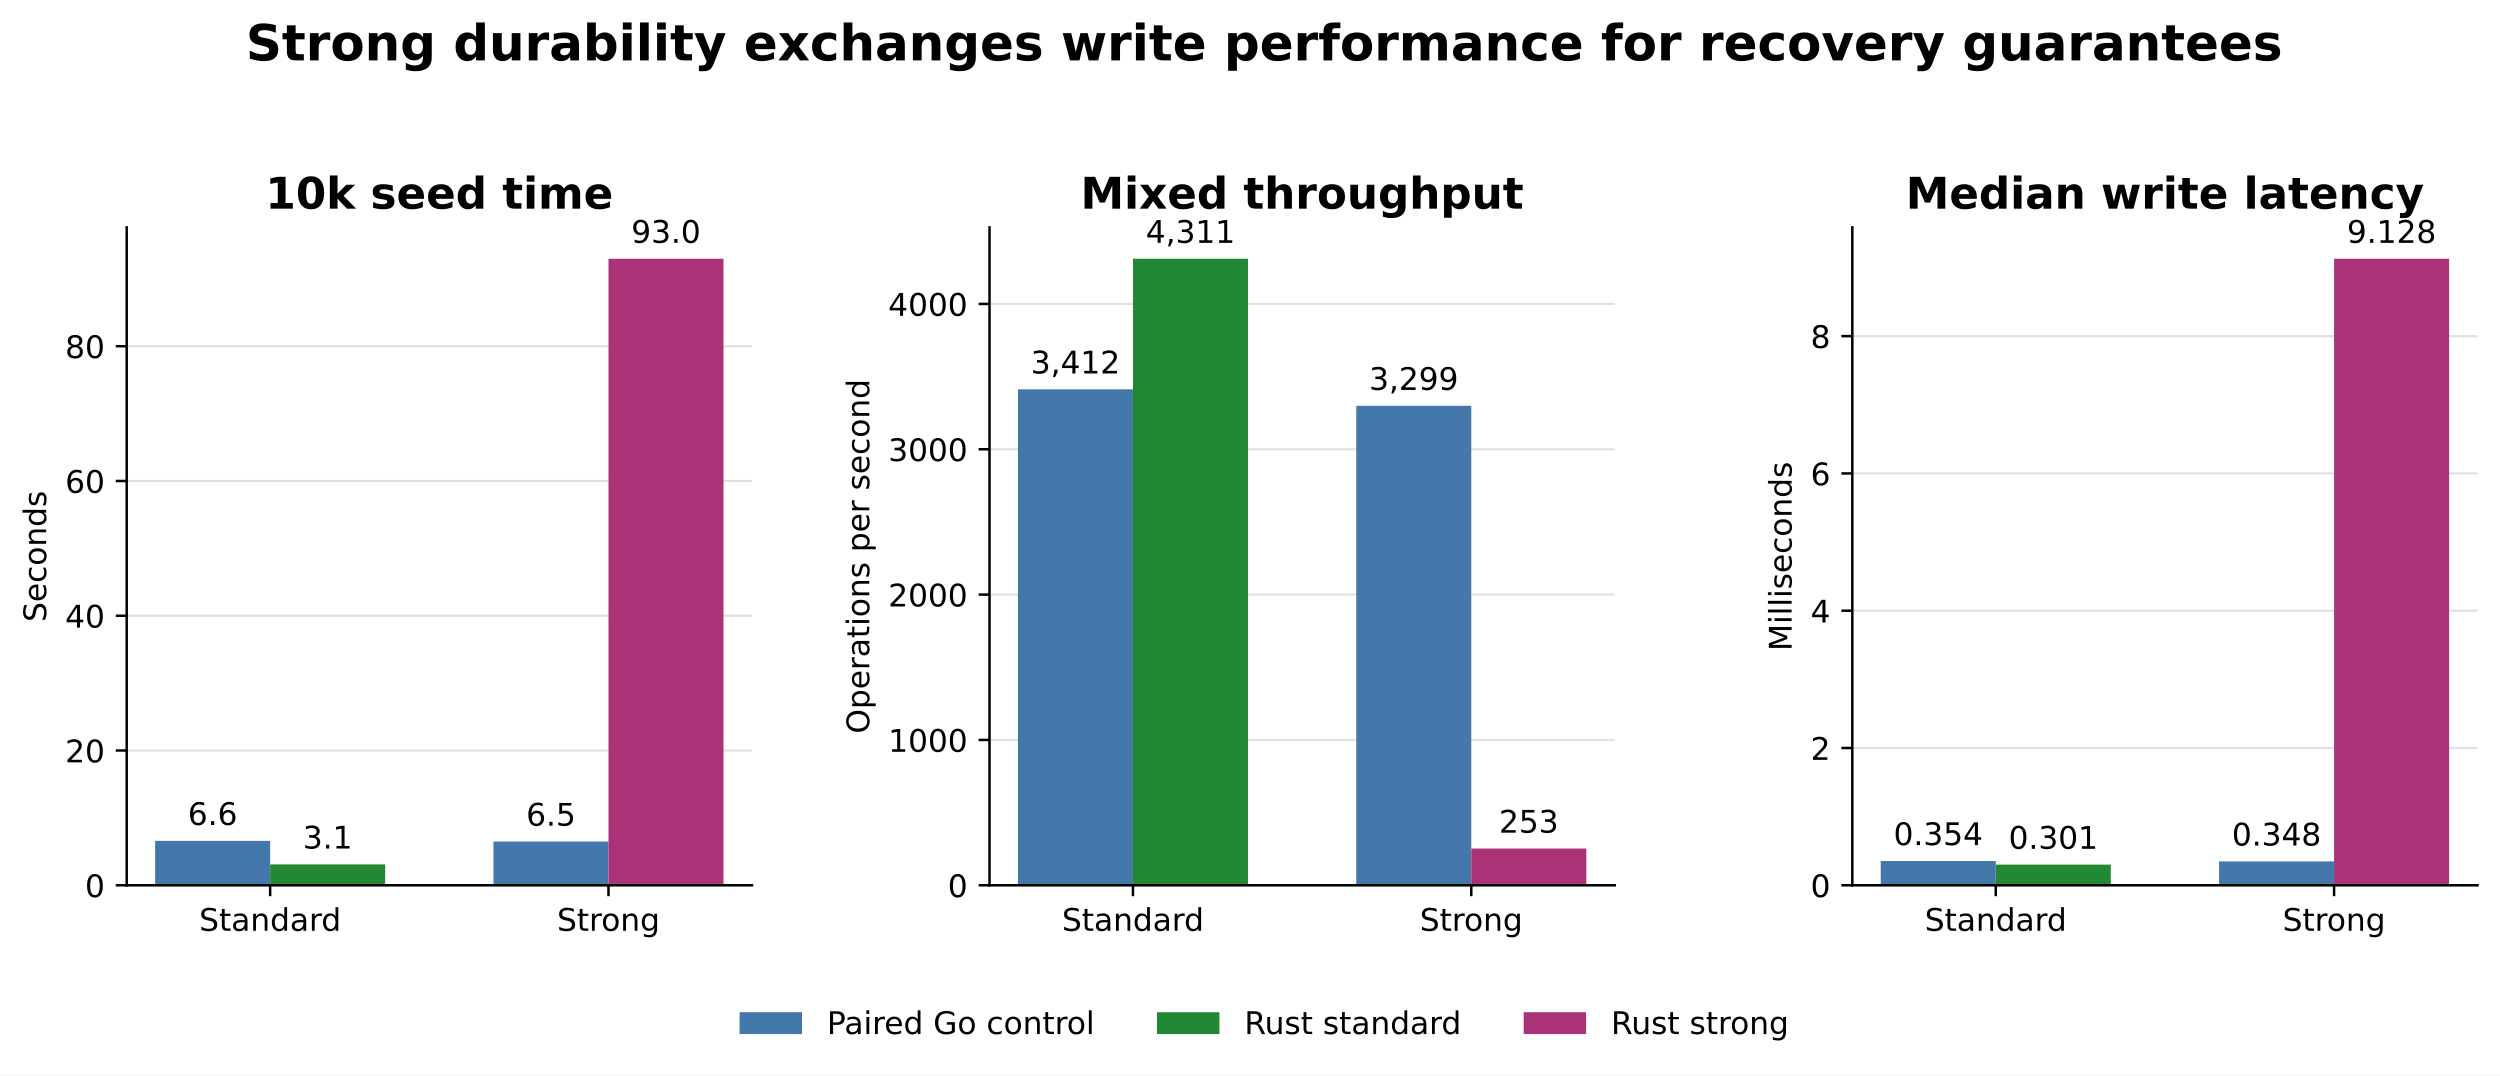
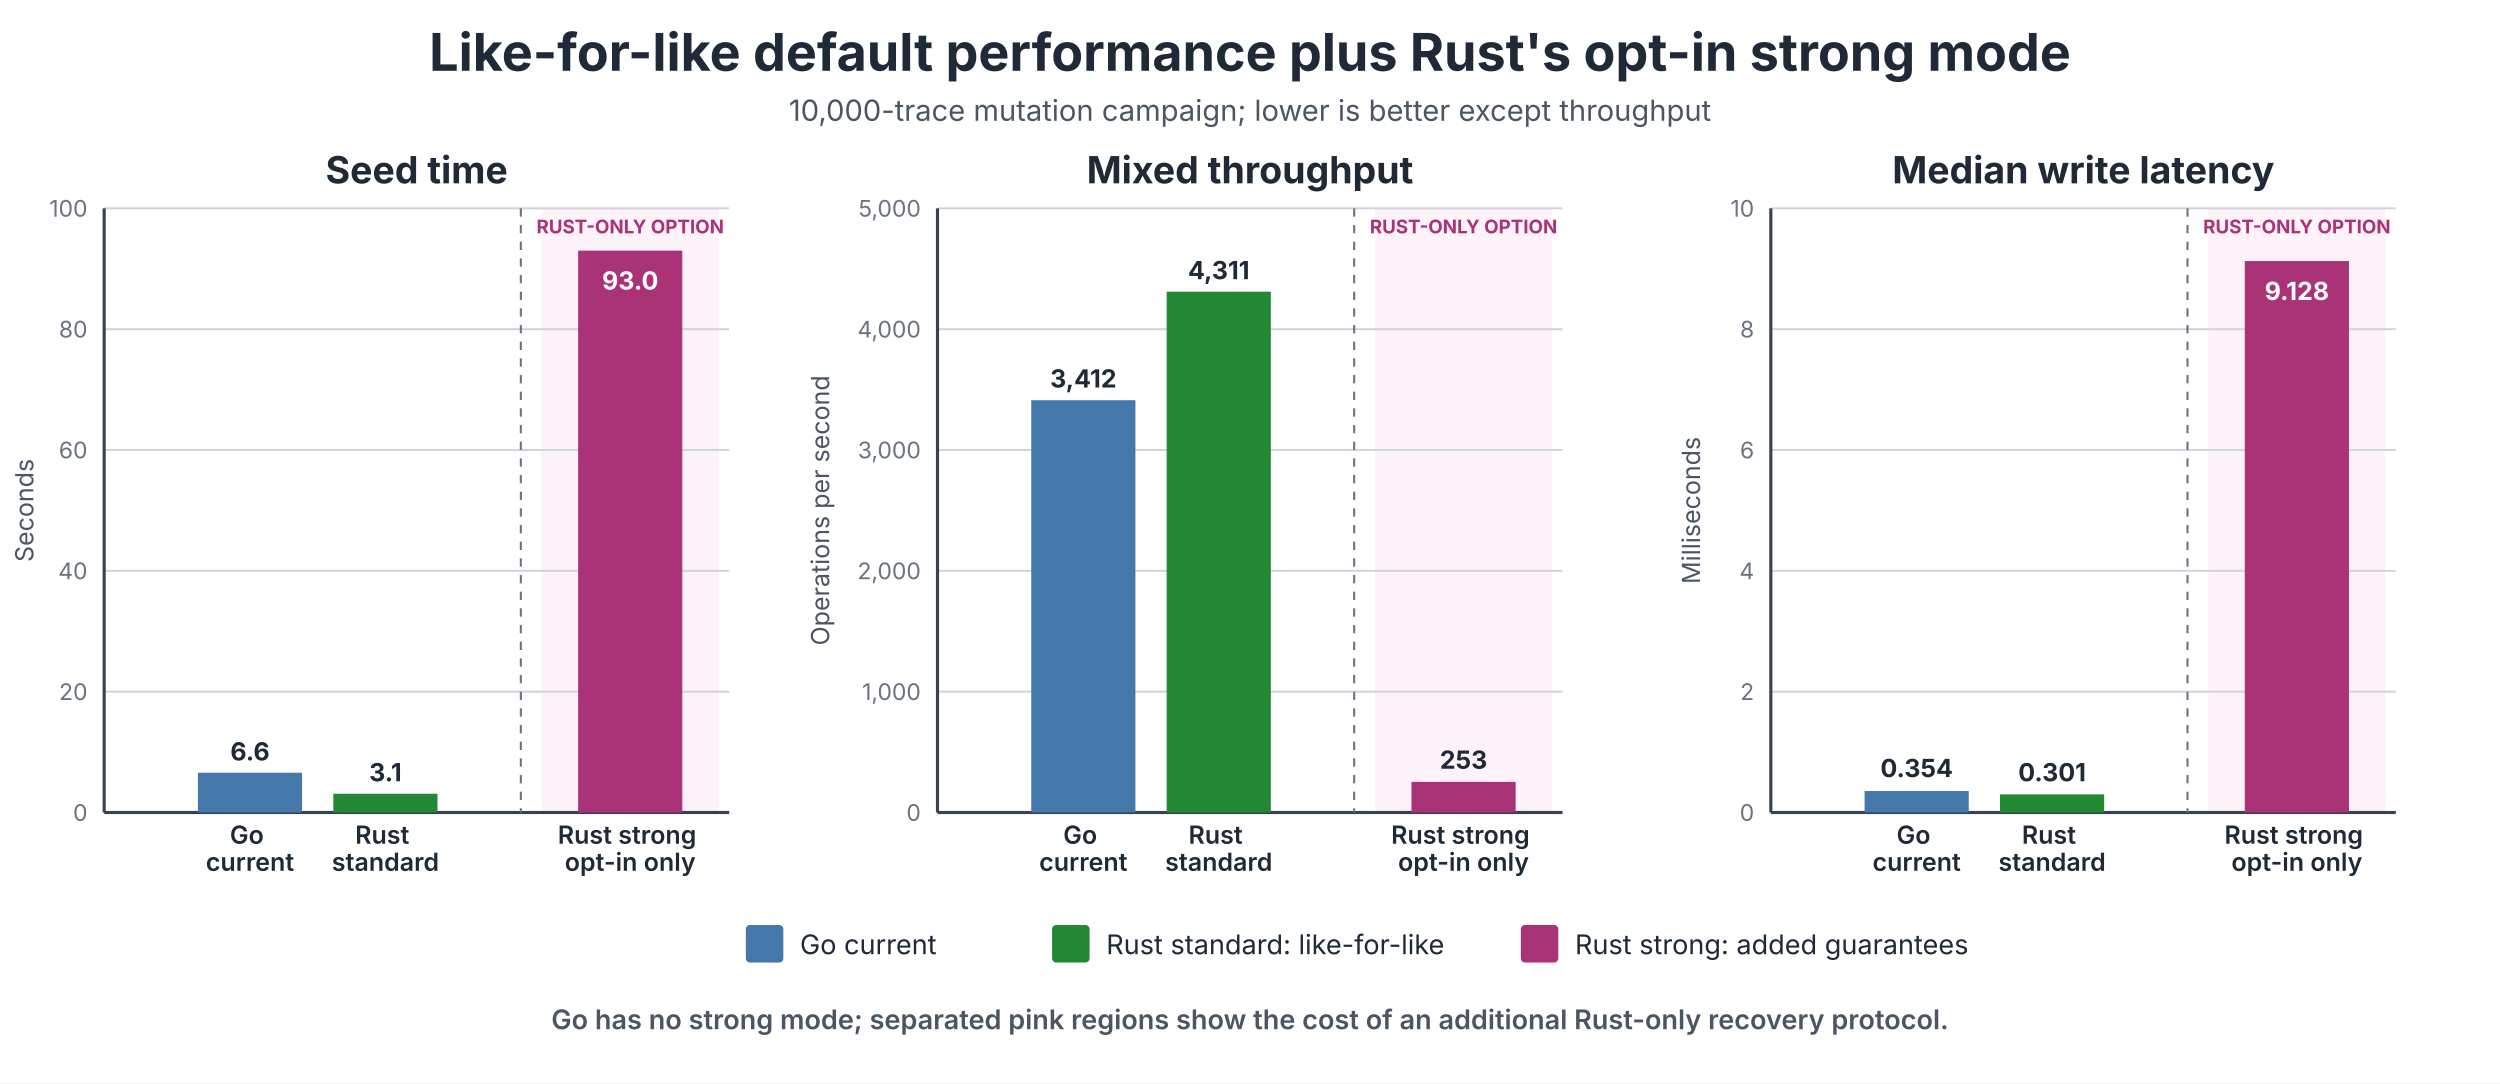
- <svg xmlns="http://www.w3.org/2000/svg" xmlns:xlink="http://www.w3.org/1999/xlink" width="801.103pt" height="344.632pt" viewBox="0 0 801.103 344.632" version="1.1">
-   <defs>
-     <style type="text/css">*{stroke-linejoin: round; stroke-linecap: butt}</style>
-   </defs>
-   <g id="figure_1">
-     <g id="patch_1">
-       <path d="M 0 344.632 L 801.103 344.632 L 801.103 0 L 0 0 z " style="fill: #ffffff" />
-     </g>
-     <g id="axes_1">
-       <g id="patch_2">
-         <path d="M 40.603 283.68 L 240.949 283.68 L 240.949 72.864 L 40.603 72.864 z " style="fill: #ffffff" />
-       </g>
-       <g id="matplotlib.axis_1">
-         <g id="xtick_1">
-           <g id="line2d_1">
-             <defs>
-               <path id="m4e29404987" d="M 0 0 L 0 3.5 " style="stroke: #000000; stroke-width: 0.8" />
-             </defs>
-             <g>
-               <use xlink:href="#m4e29404987" x="86.57" y="283.68" style="stroke: #000000; stroke-width: 0.8" />
-             </g>
-           </g>
-           <g id="text_1">
-             <text style="font-size: 10px; font-family: 'DejaVu Sans'; text-anchor: middle" x="86.57" y="298.278" transform="rotate(-0 86.5699 298.2784)">Standard</text>
-           </g>
-         </g>
-         <g id="xtick_2">
-           <g id="line2d_2">
-             <g>
-               <use xlink:href="#m4e29404987" x="194.982" y="283.68" style="stroke: #000000; stroke-width: 0.8" />
-             </g>
-           </g>
-           <g id="text_2">
-             <text style="font-size: 10px; font-family: 'DejaVu Sans'; text-anchor: middle" x="194.982" y="298.278" transform="rotate(-0 194.9821 298.2784)">Strong</text>
-           </g>
-         </g>
-       </g>
-       <g id="matplotlib.axis_2">
-         <g id="ytick_1">
-           <g id="line2d_3">
-             <path d="M 40.603 283.68 L 240.949 283.68 " clip-path="url(#p56b95106fe)" style="fill: none; stroke: #d1d5db; stroke-opacity: 0.7; stroke-width: 0.7; stroke-linecap: square" />
-           </g>
-           <g id="line2d_4">
-             <defs>
-               <path id="me7877c84d4" d="M 0 0 L -3.5 0 " style="stroke: #000000; stroke-width: 0.8" />
-             </defs>
-             <g>
-               <use xlink:href="#me7877c84d4" x="40.603" y="283.68" style="stroke: #000000; stroke-width: 0.8" />
-             </g>
-           </g>
-           <g id="text_3">
-             <text style="font-size: 10px; font-family: 'DejaVu Sans'; text-anchor: end" x="33.603" y="287.479" transform="rotate(-0 33.60312 287.4792)">0</text>
-           </g>
-         </g>
-         <g id="ytick_2">
-           <g id="line2d_5">
-             <path d="M 40.603 240.496 L 240.949 240.496 " clip-path="url(#p56b95106fe)" style="fill: none; stroke: #d1d5db; stroke-opacity: 0.7; stroke-width: 0.7; stroke-linecap: square" />
-           </g>
-           <g id="line2d_6">
-             <g>
-               <use xlink:href="#me7877c84d4" x="40.603" y="240.496" style="stroke: #000000; stroke-width: 0.8" />
-             </g>
-           </g>
-           <g id="text_4">
-             <text style="font-size: 10px; font-family: 'DejaVu Sans'; text-anchor: end" x="33.603" y="244.295" transform="rotate(-0 33.60312 244.2953)">20</text>
-           </g>
-         </g>
-         <g id="ytick_3">
-           <g id="line2d_7">
-             <path d="M 40.603 197.312 L 240.949 197.312 " clip-path="url(#p56b95106fe)" style="fill: none; stroke: #d1d5db; stroke-opacity: 0.7; stroke-width: 0.7; stroke-linecap: square" />
-           </g>
-           <g id="line2d_8">
-             <g>
-               <use xlink:href="#me7877c84d4" x="40.603" y="197.312" style="stroke: #000000; stroke-width: 0.8" />
-             </g>
-           </g>
-           <g id="text_5">
-             <text style="font-size: 10px; font-family: 'DejaVu Sans'; text-anchor: end" x="33.603" y="201.111" transform="rotate(-0 33.60312 201.1114)">40</text>
-           </g>
-         </g>
-         <g id="ytick_4">
-           <g id="line2d_9">
-             <path d="M 40.603 154.128 L 240.949 154.128 " clip-path="url(#p56b95106fe)" style="fill: none; stroke: #d1d5db; stroke-opacity: 0.7; stroke-width: 0.7; stroke-linecap: square" />
-           </g>
-           <g id="line2d_10">
-             <g>
-               <use xlink:href="#me7877c84d4" x="40.603" y="154.128" style="stroke: #000000; stroke-width: 0.8" />
-             </g>
-           </g>
-           <g id="text_6">
-             <text style="font-size: 10px; font-family: 'DejaVu Sans'; text-anchor: end" x="33.603" y="157.927" transform="rotate(-0 33.60312 157.9275)">60</text>
-           </g>
-         </g>
-         <g id="ytick_5">
-           <g id="line2d_11">
-             <path d="M 40.603 110.944 L 240.949 110.944 " clip-path="url(#p56b95106fe)" style="fill: none; stroke: #d1d5db; stroke-opacity: 0.7; stroke-width: 0.7; stroke-linecap: square" />
-           </g>
-           <g id="line2d_12">
-             <g>
-               <use xlink:href="#me7877c84d4" x="40.603" y="110.944" style="stroke: #000000; stroke-width: 0.8" />
-             </g>
-           </g>
-           <g id="text_7">
-             <text style="font-size: 10px; font-family: 'DejaVu Sans'; text-anchor: end" x="33.603" y="114.744" transform="rotate(-0 33.60312 114.7436)">80</text>
-           </g>
-         </g>
-         <g id="text_8">
-           <text style="font-size: 10px; font-family: 'DejaVu Sans'; text-anchor: middle" x="14.798" y="178.272" transform="rotate(-90 14.79844 178.272)">Seconds</text>
-         </g>
-       </g>
-       <g id="patch_3">
-         <path d="M 49.71 283.68 L 86.57 283.68 L 86.57 269.438 L 49.71 269.438 z " clip-path="url(#p56b95106fe)" style="fill: #4477aa" />
-       </g>
-       <g id="patch_4">
-         <path d="M 158.122 283.68 L 194.982 283.68 L 194.982 269.665 L 158.122 269.665 z " clip-path="url(#p56b95106fe)" style="fill: #4477aa" />
-       </g>
-       <g id="patch_5">
-         <path d="M 86.57 283.68 L 123.43 283.68 L 123.43 276.995 L 86.57 276.995 z " clip-path="url(#p56b95106fe)" style="fill: #228833" />
-       </g>
-       <g id="patch_6">
-         <path d="M 194.982 283.68 L 231.842 283.68 L 231.842 82.903 L 194.982 82.903 z " clip-path="url(#p56b95106fe)" style="fill: #aa3377" />
-       </g>
-       <g id="patch_7">
-         <path d="M 40.603 283.68 L 40.603 72.864 " style="fill: none; stroke: #000000; stroke-width: 0.8; stroke-linejoin: miter; stroke-linecap: square" />
-       </g>
-       <g id="patch_8">
-         <path d="M 40.603 283.68 L 240.949 283.68 " style="fill: none; stroke: #000000; stroke-width: 0.8; stroke-linejoin: miter; stroke-linecap: square" />
-       </g>
-       <g id="text_9">
-         <text style="font-size: 10px; font-family: 'DejaVu Sans'; text-anchor: middle" x="68.14" y="264.358" transform="rotate(-0 68.13982 264.3583)">6.6</text>
-       </g>
-       <g id="text_10">
-         <text style="font-size: 10px; font-family: 'DejaVu Sans'; text-anchor: middle" x="176.552" y="264.585" transform="rotate(-0 176.552 264.585)">6.5</text>
-       </g>
-       <g id="text_11">
-         <text style="font-size: 10px; font-family: 'DejaVu Sans'; text-anchor: middle" x="105" y="271.915" transform="rotate(-0 105 271.9154)">3.1</text>
-       </g>
-       <g id="text_12">
-         <text style="font-size: 10px; font-family: 'DejaVu Sans'; text-anchor: middle" x="213.412" y="77.823" transform="rotate(-0 213.4122 77.82317)">93.0</text>
-       </g>
-       <g id="text_13">
-         <text style="font-weight: 700; font-size: 14px; font-family: 'DejaVu Sans'; text-anchor: middle" x="140.776" y="66.864" transform="rotate(-0 140.776 66.864)">10k seed time</text>
-       </g>
-     </g>
-     <g id="axes_2">
-       <g id="patch_9">
-         <path d="M 317.08 283.68 L 517.426 283.68 L 517.426 72.864 L 317.08 72.864 z " style="fill: #ffffff" />
-       </g>
-       <g id="matplotlib.axis_3">
-         <g id="xtick_3">
-           <g id="line2d_13">
-             <g>
-               <use xlink:href="#m4e29404987" x="363.047" y="283.68" style="stroke: #000000; stroke-width: 0.8" />
-             </g>
-           </g>
-           <g id="text_14">
-             <text style="font-size: 10px; font-family: 'DejaVu Sans'; text-anchor: middle" x="363.047" y="298.278" transform="rotate(-0 363.047 298.2784)">Standard</text>
-           </g>
-         </g>
-         <g id="xtick_4">
-           <g id="line2d_14">
-             <g>
-               <use xlink:href="#m4e29404987" x="471.459" y="283.68" style="stroke: #000000; stroke-width: 0.8" />
-             </g>
-           </g>
-           <g id="text_15">
-             <text style="font-size: 10px; font-family: 'DejaVu Sans'; text-anchor: middle" x="471.459" y="298.278" transform="rotate(-0 471.4592 298.2784)">Strong</text>
-           </g>
-         </g>
-       </g>
-       <g id="matplotlib.axis_4">
-         <g id="ytick_6">
-           <g id="line2d_15">
-             <path d="M 317.08 283.68 L 517.426 283.68 " clip-path="url(#p6a40fe920a)" style="fill: none; stroke: #d1d5db; stroke-opacity: 0.7; stroke-width: 0.7; stroke-linecap: square" />
-           </g>
-           <g id="line2d_16">
-             <g>
-               <use xlink:href="#me7877c84d4" x="317.08" y="283.68" style="stroke: #000000; stroke-width: 0.8" />
-             </g>
-           </g>
-           <g id="text_16">
-             <text style="font-size: 10px; font-family: 'DejaVu Sans'; text-anchor: end" x="310.08" y="287.479" transform="rotate(-0 310.0803 287.4792)">0</text>
-           </g>
-         </g>
-         <g id="ytick_7">
-           <g id="line2d_17">
-             <path d="M 317.08 237.108 L 517.426 237.108 " clip-path="url(#p6a40fe920a)" style="fill: none; stroke: #d1d5db; stroke-opacity: 0.7; stroke-width: 0.7; stroke-linecap: square" />
-           </g>
-           <g id="line2d_18">
-             <g>
-               <use xlink:href="#me7877c84d4" x="317.08" y="237.108" style="stroke: #000000; stroke-width: 0.8" />
-             </g>
-           </g>
-           <g id="text_17">
-             <text style="font-size: 10px; font-family: 'DejaVu Sans'; text-anchor: end" x="310.08" y="240.907" transform="rotate(-0 310.0803 240.9074)">1000</text>
-           </g>
-         </g>
-         <g id="ytick_8">
-           <g id="line2d_19">
-             <path d="M 317.08 190.536 L 517.426 190.536 " clip-path="url(#p6a40fe920a)" style="fill: none; stroke: #d1d5db; stroke-opacity: 0.7; stroke-width: 0.7; stroke-linecap: square" />
-           </g>
-           <g id="line2d_20">
-             <g>
-               <use xlink:href="#me7877c84d4" x="317.08" y="190.536" style="stroke: #000000; stroke-width: 0.8" />
-             </g>
-           </g>
-           <g id="text_18">
-             <text style="font-size: 10px; font-family: 'DejaVu Sans'; text-anchor: end" x="310.08" y="194.336" transform="rotate(-0 310.0803 194.3356)">2000</text>
-           </g>
-         </g>
-         <g id="ytick_9">
-           <g id="line2d_21">
-             <path d="M 317.08 143.965 L 517.426 143.965 " clip-path="url(#p6a40fe920a)" style="fill: none; stroke: #d1d5db; stroke-opacity: 0.7; stroke-width: 0.7; stroke-linecap: square" />
-           </g>
-           <g id="line2d_22">
-             <g>
-               <use xlink:href="#me7877c84d4" x="317.08" y="143.965" style="stroke: #000000; stroke-width: 0.8" />
-             </g>
-           </g>
-           <g id="text_19">
-             <text style="font-size: 10px; font-family: 'DejaVu Sans'; text-anchor: end" x="310.08" y="147.764" transform="rotate(-0 310.0803 147.7638)">3000</text>
-           </g>
-         </g>
-         <g id="ytick_10">
-           <g id="line2d_23">
-             <path d="M 317.08 97.393 L 517.426 97.393 " clip-path="url(#p6a40fe920a)" style="fill: none; stroke: #d1d5db; stroke-opacity: 0.7; stroke-width: 0.7; stroke-linecap: square" />
-           </g>
-           <g id="line2d_24">
-             <g>
-               <use xlink:href="#me7877c84d4" x="317.08" y="97.393" style="stroke: #000000; stroke-width: 0.8" />
-             </g>
-           </g>
-           <g id="text_20">
-             <text style="font-size: 10px; font-family: 'DejaVu Sans'; text-anchor: end" x="310.08" y="101.192" transform="rotate(-0 310.0803 101.192)">4000</text>
-           </g>
-         </g>
-         <g id="text_21">
-           <text style="font-size: 10px; font-family: 'DejaVu Sans'; text-anchor: middle" x="278.551" y="178.272" transform="rotate(-90 278.5506 178.272)">Operations per second</text>
-         </g>
-       </g>
-       <g id="patch_10">
-         <path d="M 326.187 283.68 L 363.047 283.68 L 363.047 124.754 L 326.187 124.754 z " clip-path="url(#p6a40fe920a)" style="fill: #4477aa" />
-       </g>
-       <g id="patch_11">
-         <path d="M 434.599 283.68 L 471.459 283.68 L 471.459 130.032 L 434.599 130.032 z " clip-path="url(#p6a40fe920a)" style="fill: #4477aa" />
-       </g>
-       <g id="patch_12">
-         <path d="M 363.047 283.68 L 399.907 283.68 L 399.907 82.903 L 363.047 82.903 z " clip-path="url(#p6a40fe920a)" style="fill: #228833" />
-       </g>
-       <g id="patch_13">
-         <path d="M 471.459 283.68 L 508.319 283.68 L 508.319 271.909 L 471.459 271.909 z " clip-path="url(#p6a40fe920a)" style="fill: #aa3377" />
-       </g>
-       <g id="patch_14">
-         <path d="M 317.08 283.68 L 317.08 72.864 " style="fill: none; stroke: #000000; stroke-width: 0.8; stroke-linejoin: miter; stroke-linecap: square" />
-       </g>
-       <g id="patch_15">
-         <path d="M 317.08 283.68 L 517.426 283.68 " style="fill: none; stroke: #000000; stroke-width: 0.8; stroke-linejoin: miter; stroke-linecap: square" />
-       </g>
-       <g id="text_22">
-         <text style="font-size: 10px; font-family: 'DejaVu Sans'; text-anchor: middle" x="344.617" y="119.674" transform="rotate(-0 344.617 119.674)">3,412</text>
-       </g>
-       <g id="text_23">
-         <text style="font-size: 10px; font-family: 'DejaVu Sans'; text-anchor: middle" x="453.029" y="124.952" transform="rotate(-0 453.0292 124.9524)">3,299</text>
-       </g>
-       <g id="text_24">
-         <text style="font-size: 10px; font-family: 'DejaVu Sans'; text-anchor: middle" x="381.477" y="77.823" transform="rotate(-0 381.4771 77.82317)">4,311</text>
-       </g>
-       <g id="text_25">
-         <text style="font-size: 10px; font-family: 'DejaVu Sans'; text-anchor: middle" x="489.889" y="266.829" transform="rotate(-0 489.8893 266.8293)">253</text>
-       </g>
-       <g id="text_26">
-         <text style="font-weight: 700; font-size: 14px; font-family: 'DejaVu Sans'; text-anchor: middle" x="417.253" y="66.864" transform="rotate(-0 417.2531 66.864)">Mixed throughput</text>
-       </g>
-     </g>
-     <g id="axes_3">
-       <g id="patch_16">
-         <path d="M 593.557 283.68 L 793.903 283.68 L 793.903 72.864 L 593.557 72.864 z " style="fill: #ffffff" />
-       </g>
-       <g id="matplotlib.axis_5">
-         <g id="xtick_5">
-           <g id="line2d_25">
-             <g>
-               <use xlink:href="#m4e29404987" x="639.524" y="283.68" style="stroke: #000000; stroke-width: 0.8" />
-             </g>
-           </g>
-           <g id="text_27">
-             <text style="font-size: 10px; font-family: 'DejaVu Sans'; text-anchor: middle" x="639.524" y="298.278" transform="rotate(-0 639.5242 298.2784)">Standard</text>
-           </g>
-         </g>
-         <g id="xtick_6">
-           <g id="line2d_26">
-             <g>
-               <use xlink:href="#m4e29404987" x="747.936" y="283.68" style="stroke: #000000; stroke-width: 0.8" />
-             </g>
-           </g>
-           <g id="text_28">
-             <text style="font-size: 10px; font-family: 'DejaVu Sans'; text-anchor: middle" x="747.936" y="298.278" transform="rotate(-0 747.9364 298.2784)">Strong</text>
-           </g>
-         </g>
-       </g>
-       <g id="matplotlib.axis_6">
-         <g id="ytick_11">
-           <g id="line2d_27">
-             <path d="M 593.557 283.68 L 793.903 283.68 " clip-path="url(#p9b67767ee9)" style="fill: none; stroke: #d1d5db; stroke-opacity: 0.7; stroke-width: 0.7; stroke-linecap: square" />
-           </g>
-           <g id="line2d_28">
-             <g>
-               <use xlink:href="#me7877c84d4" x="593.557" y="283.68" style="stroke: #000000; stroke-width: 0.8" />
-             </g>
-           </g>
-           <g id="text_29">
-             <text style="font-size: 10px; font-family: 'DejaVu Sans'; text-anchor: end" x="586.557" y="287.479" transform="rotate(-0 586.5574 287.4792)">0</text>
-           </g>
-         </g>
-         <g id="ytick_12">
-           <g id="line2d_29">
-             <path d="M 593.557 239.689 L 793.903 239.689 " clip-path="url(#p9b67767ee9)" style="fill: none; stroke: #d1d5db; stroke-opacity: 0.7; stroke-width: 0.7; stroke-linecap: square" />
-           </g>
-           <g id="line2d_30">
-             <g>
-               <use xlink:href="#me7877c84d4" x="593.557" y="239.689" style="stroke: #000000; stroke-width: 0.8" />
-             </g>
-           </g>
-           <g id="text_30">
-             <text style="font-size: 10px; font-family: 'DejaVu Sans'; text-anchor: end" x="586.557" y="243.488" transform="rotate(-0 586.5574 243.4877)">2</text>
-           </g>
-         </g>
-         <g id="ytick_13">
-           <g id="line2d_31">
-             <path d="M 593.557 195.697 L 793.903 195.697 " clip-path="url(#p9b67767ee9)" style="fill: none; stroke: #d1d5db; stroke-opacity: 0.7; stroke-width: 0.7; stroke-linecap: square" />
-           </g>
-           <g id="line2d_32">
-             <g>
-               <use xlink:href="#me7877c84d4" x="593.557" y="195.697" style="stroke: #000000; stroke-width: 0.8" />
-             </g>
-           </g>
-           <g id="text_31">
-             <text style="font-size: 10px; font-family: 'DejaVu Sans'; text-anchor: end" x="586.557" y="199.496" transform="rotate(-0 586.5574 199.4962)">4</text>
-           </g>
-         </g>
-         <g id="ytick_14">
-           <g id="line2d_33">
-             <path d="M 593.557 151.706 L 793.903 151.706 " clip-path="url(#p9b67767ee9)" style="fill: none; stroke: #d1d5db; stroke-opacity: 0.7; stroke-width: 0.7; stroke-linecap: square" />
-           </g>
-           <g id="line2d_34">
-             <g>
-               <use xlink:href="#me7877c84d4" x="593.557" y="151.706" style="stroke: #000000; stroke-width: 0.8" />
-             </g>
-           </g>
-           <g id="text_32">
-             <text style="font-size: 10px; font-family: 'DejaVu Sans'; text-anchor: end" x="586.557" y="155.505" transform="rotate(-0 586.5574 155.5048)">6</text>
-           </g>
-         </g>
-         <g id="ytick_15">
-           <g id="line2d_35">
-             <path d="M 593.557 107.714 L 793.903 107.714 " clip-path="url(#p9b67767ee9)" style="fill: none; stroke: #d1d5db; stroke-opacity: 0.7; stroke-width: 0.7; stroke-linecap: square" />
-           </g>
-           <g id="line2d_36">
-             <g>
-               <use xlink:href="#me7877c84d4" x="593.557" y="107.714" style="stroke: #000000; stroke-width: 0.8" />
-             </g>
-           </g>
-           <g id="text_33">
-             <text style="font-size: 10px; font-family: 'DejaVu Sans'; text-anchor: end" x="586.557" y="111.513" transform="rotate(-0 586.5574 111.5133)">8</text>
-           </g>
-         </g>
-         <g id="text_34">
-           <text style="font-size: 10px; font-family: 'DejaVu Sans'; text-anchor: middle" x="574.115" y="178.272" transform="rotate(-90 574.1152 178.272)">Milliseconds</text>
-         </g>
-       </g>
-       <g id="patch_17">
-         <path d="M 602.664 283.68 L 639.524 283.68 L 639.524 275.894 L 602.664 275.894 z " clip-path="url(#p9b67767ee9)" style="fill: #4477aa" />
-       </g>
-       <g id="patch_18">
-         <path d="M 711.076 283.68 L 747.936 283.68 L 747.936 276.025 L 711.076 276.025 z " clip-path="url(#p9b67767ee9)" style="fill: #4477aa" />
-       </g>
-       <g id="patch_19">
-         <path d="M 639.524 283.68 L 676.384 283.68 L 676.384 277.059 L 639.524 277.059 z " clip-path="url(#p9b67767ee9)" style="fill: #228833" />
-       </g>
-       <g id="patch_20">
-         <path d="M 747.936 283.68 L 784.797 283.68 L 784.797 82.903 L 747.936 82.903 z " clip-path="url(#p9b67767ee9)" style="fill: #aa3377" />
-       </g>
-       <g id="patch_21">
-         <path d="M 593.557 283.68 L 593.557 72.864 " style="fill: none; stroke: #000000; stroke-width: 0.8; stroke-linejoin: miter; stroke-linecap: square" />
-       </g>
-       <g id="patch_22">
-         <path d="M 593.557 283.68 L 793.903 283.68 " style="fill: none; stroke: #000000; stroke-width: 0.8; stroke-linejoin: miter; stroke-linecap: square" />
-       </g>
-       <g id="text_35">
-         <text style="font-size: 10px; font-family: 'DejaVu Sans'; text-anchor: middle" x="621.094" y="270.814" transform="rotate(-0 621.0941 270.8138)">0.354</text>
-       </g>
-       <g id="text_36">
-         <text style="font-size: 10px; font-family: 'DejaVu Sans'; text-anchor: middle" x="729.506" y="270.946" transform="rotate(-0 729.5063 270.9458)">0.348</text>
-       </g>
-       <g id="text_37">
-         <text style="font-size: 10px; font-family: 'DejaVu Sans'; text-anchor: middle" x="657.954" y="271.98" transform="rotate(-0 657.9542 271.9796)">0.301</text>
-       </g>
-       <g id="text_38">
-         <text style="font-size: 10px; font-family: 'DejaVu Sans'; text-anchor: middle" x="766.366" y="77.823" transform="rotate(-0 766.3664 77.82317)">9.128</text>
-       </g>
-       <g id="text_39">
-         <text style="font-weight: 700; font-size: 14px; font-family: 'DejaVu Sans'; text-anchor: middle" x="693.73" y="66.864" transform="rotate(-0 693.7303 66.864)">Median write latency</text>
-       </g>
-     </g>
-     <g id="text_40">
-       <text style="font-weight: 700; font-size: 16px; font-family: 'DejaVu Sans'; text-anchor: middle" x="405.103" y="19.358" transform="rotate(-0 405.1031 19.3575)">Strong durability exchanges write performance for recovery guarantees</text>
-     </g>
-     <g id="legend_1">
-       <g id="patch_23">
-         <path d="M 236.994 331.352 L 256.994 331.352 L 256.994 324.352 L 236.994 324.352 z " style="fill: #4477aa" />
-       </g>
-       <g id="text_41">
-         <text style="font-size: 10px; font-family: 'DejaVu Sans'; text-anchor: start" x="264.994" y="331.352" transform="rotate(-0 264.9937 331.3523)">Paired Go control</text>
-       </g>
-       <g id="patch_24">
-         <path d="M 370.748 331.352 L 390.748 331.352 L 390.748 324.352 L 370.748 324.352 z " style="fill: #228833" />
-       </g>
-       <g id="text_42">
-         <text style="font-size: 10px; font-family: 'DejaVu Sans'; text-anchor: start" x="398.748" y="331.352" transform="rotate(-0 398.7484 331.3523)">Rust standard</text>
-       </g>
-       <g id="patch_25">
-         <path d="M 488.248 331.352 L 508.248 331.352 L 508.248 324.352 L 488.248 324.352 z " style="fill: #aa3377" />
-       </g>
-       <g id="text_43">
-         <text style="font-size: 10px; font-family: 'DejaVu Sans'; text-anchor: start" x="516.248" y="331.352" transform="rotate(-0 516.2484 331.3523)">Rust strong</text>
-       </g>
-     </g>
+ <svg xmlns="http://www.w3.org/2000/svg" width="1200" height="520" viewBox="0 0 1200 520" role="img" aria-labelledby="title desc">
+   <style>
+     text { fill: #1f2937; font-family: -apple-system, BlinkMacSystemFont, "Segoe UI", sans-serif; }
+     .title { font-size: 25px; font-weight: 700; }
+     .subtitle { fill: #4b5563; font-size: 14px; }
+     .panel-title { font-size: 18px; font-weight: 700; }
+     .axis-label { fill: #4b5563; font-size: 12px; }
+     .tick { fill: #6b7280; font-size: 11px; }
+     .category { font-size: 12px; font-weight: 600; text-anchor: middle; }
+     .value { font-size: 12px; font-weight: 700; text-anchor: middle; }
+     .value-inverse { fill: #ffffff; font-size: 12px; font-weight: 700; text-anchor: middle; }
+     .grid { stroke: #d1d5db; stroke-width: 1; }
+     .axis { stroke: #374151; stroke-width: 1.5; }
+     .go { fill: #4477aa; }
+     .standard { fill: #228833; }
+     .strong { fill: #aa3377; }
+     .legend { font-size: 13px; }
+     .note { fill: #4b5563; font-size: 13px; font-weight: 600; text-anchor: middle; }
+     .option-label { fill: #aa3377; font-size: 9px; font-weight: 700; text-anchor: middle; }
+     .separator { stroke: #6b7280; stroke-width: 1; stroke-dasharray: 4 4; }
+   </style>
+   <rect width="1200" height="520" fill="#ffffff" />
+   <text class="title" x="600" y="34" text-anchor="middle">Like-for-like default performance plus Rust's opt-in strong mode</text>
+   <text class="subtitle" x="600" y="58" text-anchor="middle">10,000-trace mutation campaign; lower is better except throughput</text>
+   <g aria-label="Seed time in seconds">
+     <text class="panel-title" x="200" y="88" text-anchor="middle">Seed time</text>
+     <rect x="260" y="100" width="85" height="290" fill="#fdf2f8" />
+     <line class="grid" x1="50" y1="390" x2="350" y2="390" />
+     <line class="grid" x1="50" y1="332" x2="350" y2="332" />
+     <line class="grid" x1="50" y1="274" x2="350" y2="274" />
+     <line class="grid" x1="50" y1="216" x2="350" y2="216" />
+     <line class="grid" x1="50" y1="158" x2="350" y2="158" />
+     <line class="grid" x1="50" y1="100" x2="350" y2="100" />
+     <line class="axis" x1="50" y1="100" x2="50" y2="390" />
+     <line class="axis" x1="50" y1="390" x2="350" y2="390" />
+     <line class="separator" x1="250" y1="100" x2="250" y2="390" />
+     <text class="tick" x="42" y="394" text-anchor="end">0</text>
+     <text class="tick" x="42" y="336" text-anchor="end">20</text>
+     <text class="tick" x="42" y="278" text-anchor="end">40</text>
+     <text class="tick" x="42" y="220" text-anchor="end">60</text>
+     <text class="tick" x="42" y="162" text-anchor="end">80</text>
+     <text class="tick" x="42" y="104" text-anchor="end">100</text>
+     <text class="axis-label" x="16" y="245" text-anchor="middle" transform="rotate(-90 16 245)">Seconds</text>
+     <text class="option-label" x="302.5" y="112">RUST-ONLY OPTION</text>
+     <rect class="go" x="95" y="370.9" width="50" height="19.1" />
+     <rect class="standard" x="160" y="381" width="50" height="9" />
+     <rect class="strong" x="277.5" y="120.3" width="50" height="269.7" />
+     <text class="value" x="120" y="365">6.6</text>
+     <text class="value" x="185" y="375">3.1</text>
+     <text class="value-inverse" x="302.5" y="139">93.0</text>
+     <text class="category" x="120" y="405">
+       <tspan x="120">Go</tspan>
+       <tspan x="120" dy="13">current</tspan>
+     </text>
+     <text class="category" x="185" y="405">
+       <tspan x="185">Rust</tspan>
+       <tspan x="185" dy="13">standard</tspan>
+     </text>
+     <text class="category" x="302.5" y="405">
+       <tspan x="302.5">Rust strong</tspan>
+       <tspan x="302.5" dy="13">opt-in only</tspan>
+     </text>
  </g>
-   <defs>
-     <clipPath id="p56b95106fe">
-       <rect x="40.603" y="72.864" width="200.346" height="210.816" />
-     </clipPath>
-     <clipPath id="p6a40fe920a">
-       <rect x="317.08" y="72.864" width="200.346" height="210.816" />
-     </clipPath>
-     <clipPath id="p9b67767ee9">
-       <rect x="593.557" y="72.864" width="200.346" height="210.816" />
-     </clipPath>
-   </defs>
+   <g aria-label="Mixed throughput in operations per second">
+     <text class="panel-title" x="600" y="88" text-anchor="middle">Mixed throughput</text>
+     <rect x="660" y="100" width="85" height="290" fill="#fdf2f8" />
+     <line class="grid" x1="450" y1="390" x2="750" y2="390" />
+     <line class="grid" x1="450" y1="332" x2="750" y2="332" />
+     <line class="grid" x1="450" y1="274" x2="750" y2="274" />
+     <line class="grid" x1="450" y1="216" x2="750" y2="216" />
+     <line class="grid" x1="450" y1="158" x2="750" y2="158" />
+     <line class="grid" x1="450" y1="100" x2="750" y2="100" />
+     <line class="axis" x1="450" y1="100" x2="450" y2="390" />
+     <line class="axis" x1="450" y1="390" x2="750" y2="390" />
+     <line class="separator" x1="650" y1="100" x2="650" y2="390" />
+     <text class="tick" x="442" y="394" text-anchor="end">0</text>
+     <text class="tick" x="442" y="336" text-anchor="end">1,000</text>
+     <text class="tick" x="442" y="278" text-anchor="end">2,000</text>
+     <text class="tick" x="442" y="220" text-anchor="end">3,000</text>
+     <text class="tick" x="442" y="162" text-anchor="end">4,000</text>
+     <text class="tick" x="442" y="104" text-anchor="end">5,000</text>
+     <text class="axis-label" x="398" y="245" text-anchor="middle" transform="rotate(-90 398 245)">Operations per second</text>
+     <text class="option-label" x="702.5" y="112">RUST-ONLY OPTION</text>
+     <rect class="go" x="495" y="192.1" width="50" height="197.9" />
+     <rect class="standard" x="560" y="140" width="50" height="250" />
+     <rect class="strong" x="677.5" y="375.3" width="50" height="14.7" />
+     <text class="value" x="520" y="186">3,412</text>
+     <text class="value" x="585" y="134">4,311</text>
+     <text class="value" x="702.5" y="369">253</text>
+     <text class="category" x="520" y="405">
+       <tspan x="520">Go</tspan>
+       <tspan x="520" dy="13">current</tspan>
+     </text>
+     <text class="category" x="585" y="405">
+       <tspan x="585">Rust</tspan>
+       <tspan x="585" dy="13">standard</tspan>
+     </text>
+     <text class="category" x="702.5" y="405">
+       <tspan x="702.5">Rust strong</tspan>
+       <tspan x="702.5" dy="13">opt-in only</tspan>
+     </text>
+   </g>
+   <g aria-label="Median write latency in milliseconds">
+     <text class="panel-title" x="1000" y="88" text-anchor="middle">Median write latency</text>
+     <rect x="1060" y="100" width="85" height="290" fill="#fdf2f8" />
+     <line class="grid" x1="850" y1="390" x2="1150" y2="390" />
+     <line class="grid" x1="850" y1="332" x2="1150" y2="332" />
+     <line class="grid" x1="850" y1="274" x2="1150" y2="274" />
+     <line class="grid" x1="850" y1="216" x2="1150" y2="216" />
+     <line class="grid" x1="850" y1="158" x2="1150" y2="158" />
+     <line class="grid" x1="850" y1="100" x2="1150" y2="100" />
+     <line class="axis" x1="850" y1="100" x2="850" y2="390" />
+     <line class="axis" x1="850" y1="390" x2="1150" y2="390" />
+     <line class="separator" x1="1050" y1="100" x2="1050" y2="390" />
+     <text class="tick" x="842" y="394" text-anchor="end">0</text>
+     <text class="tick" x="842" y="336" text-anchor="end">2</text>
+     <text class="tick" x="842" y="278" text-anchor="end">4</text>
+     <text class="tick" x="842" y="220" text-anchor="end">6</text>
+     <text class="tick" x="842" y="162" text-anchor="end">8</text>
+     <text class="tick" x="842" y="104" text-anchor="end">10</text>
+     <text class="axis-label" x="816" y="245" text-anchor="middle" transform="rotate(-90 816 245)">Milliseconds</text>
+     <text class="option-label" x="1102.5" y="112">RUST-ONLY OPTION</text>
+     <rect class="go" x="895" y="379.7" width="50" height="10.3" />
+     <rect class="standard" x="960" y="381.3" width="50" height="8.7" />
+     <rect class="strong" x="1077.5" y="125.3" width="50" height="264.7" />
+     <text class="value" x="920" y="373">0.354</text>
+     <text class="value" x="985" y="375">0.301</text>
+     <text class="value-inverse" x="1102.5" y="144">9.128</text>
+     <text class="category" x="920" y="405">
+       <tspan x="920">Go</tspan>
+       <tspan x="920" dy="13">current</tspan>
+     </text>
+     <text class="category" x="985" y="405">
+       <tspan x="985">Rust</tspan>
+       <tspan x="985" dy="13">standard</tspan>
+     </text>
+     <text class="category" x="1102.5" y="405">
+       <tspan x="1102.5">Rust strong</tspan>
+       <tspan x="1102.5" dy="13">opt-in only</tspan>
+     </text>
+   </g>
+   <g aria-label="Legend">
+     <rect class="go" x="358" y="444" width="18" height="18" rx="2" />
+     <text class="legend" x="384" y="458">Go current</text>
+     <rect class="standard" x="505" y="444" width="18" height="18" rx="2" />
+     <text class="legend" x="531" y="458">Rust standard: like-for-like</text>
+     <rect class="strong" x="730" y="444" width="18" height="18" rx="2" />
+     <text class="legend" x="756" y="458">Rust strong: added guarantees</text>
+   </g>
+   <text class="note" x="600" y="494">Go has no strong mode; separated pink regions show the cost of an additional Rust-only recovery protocol.</text>
</svg>
